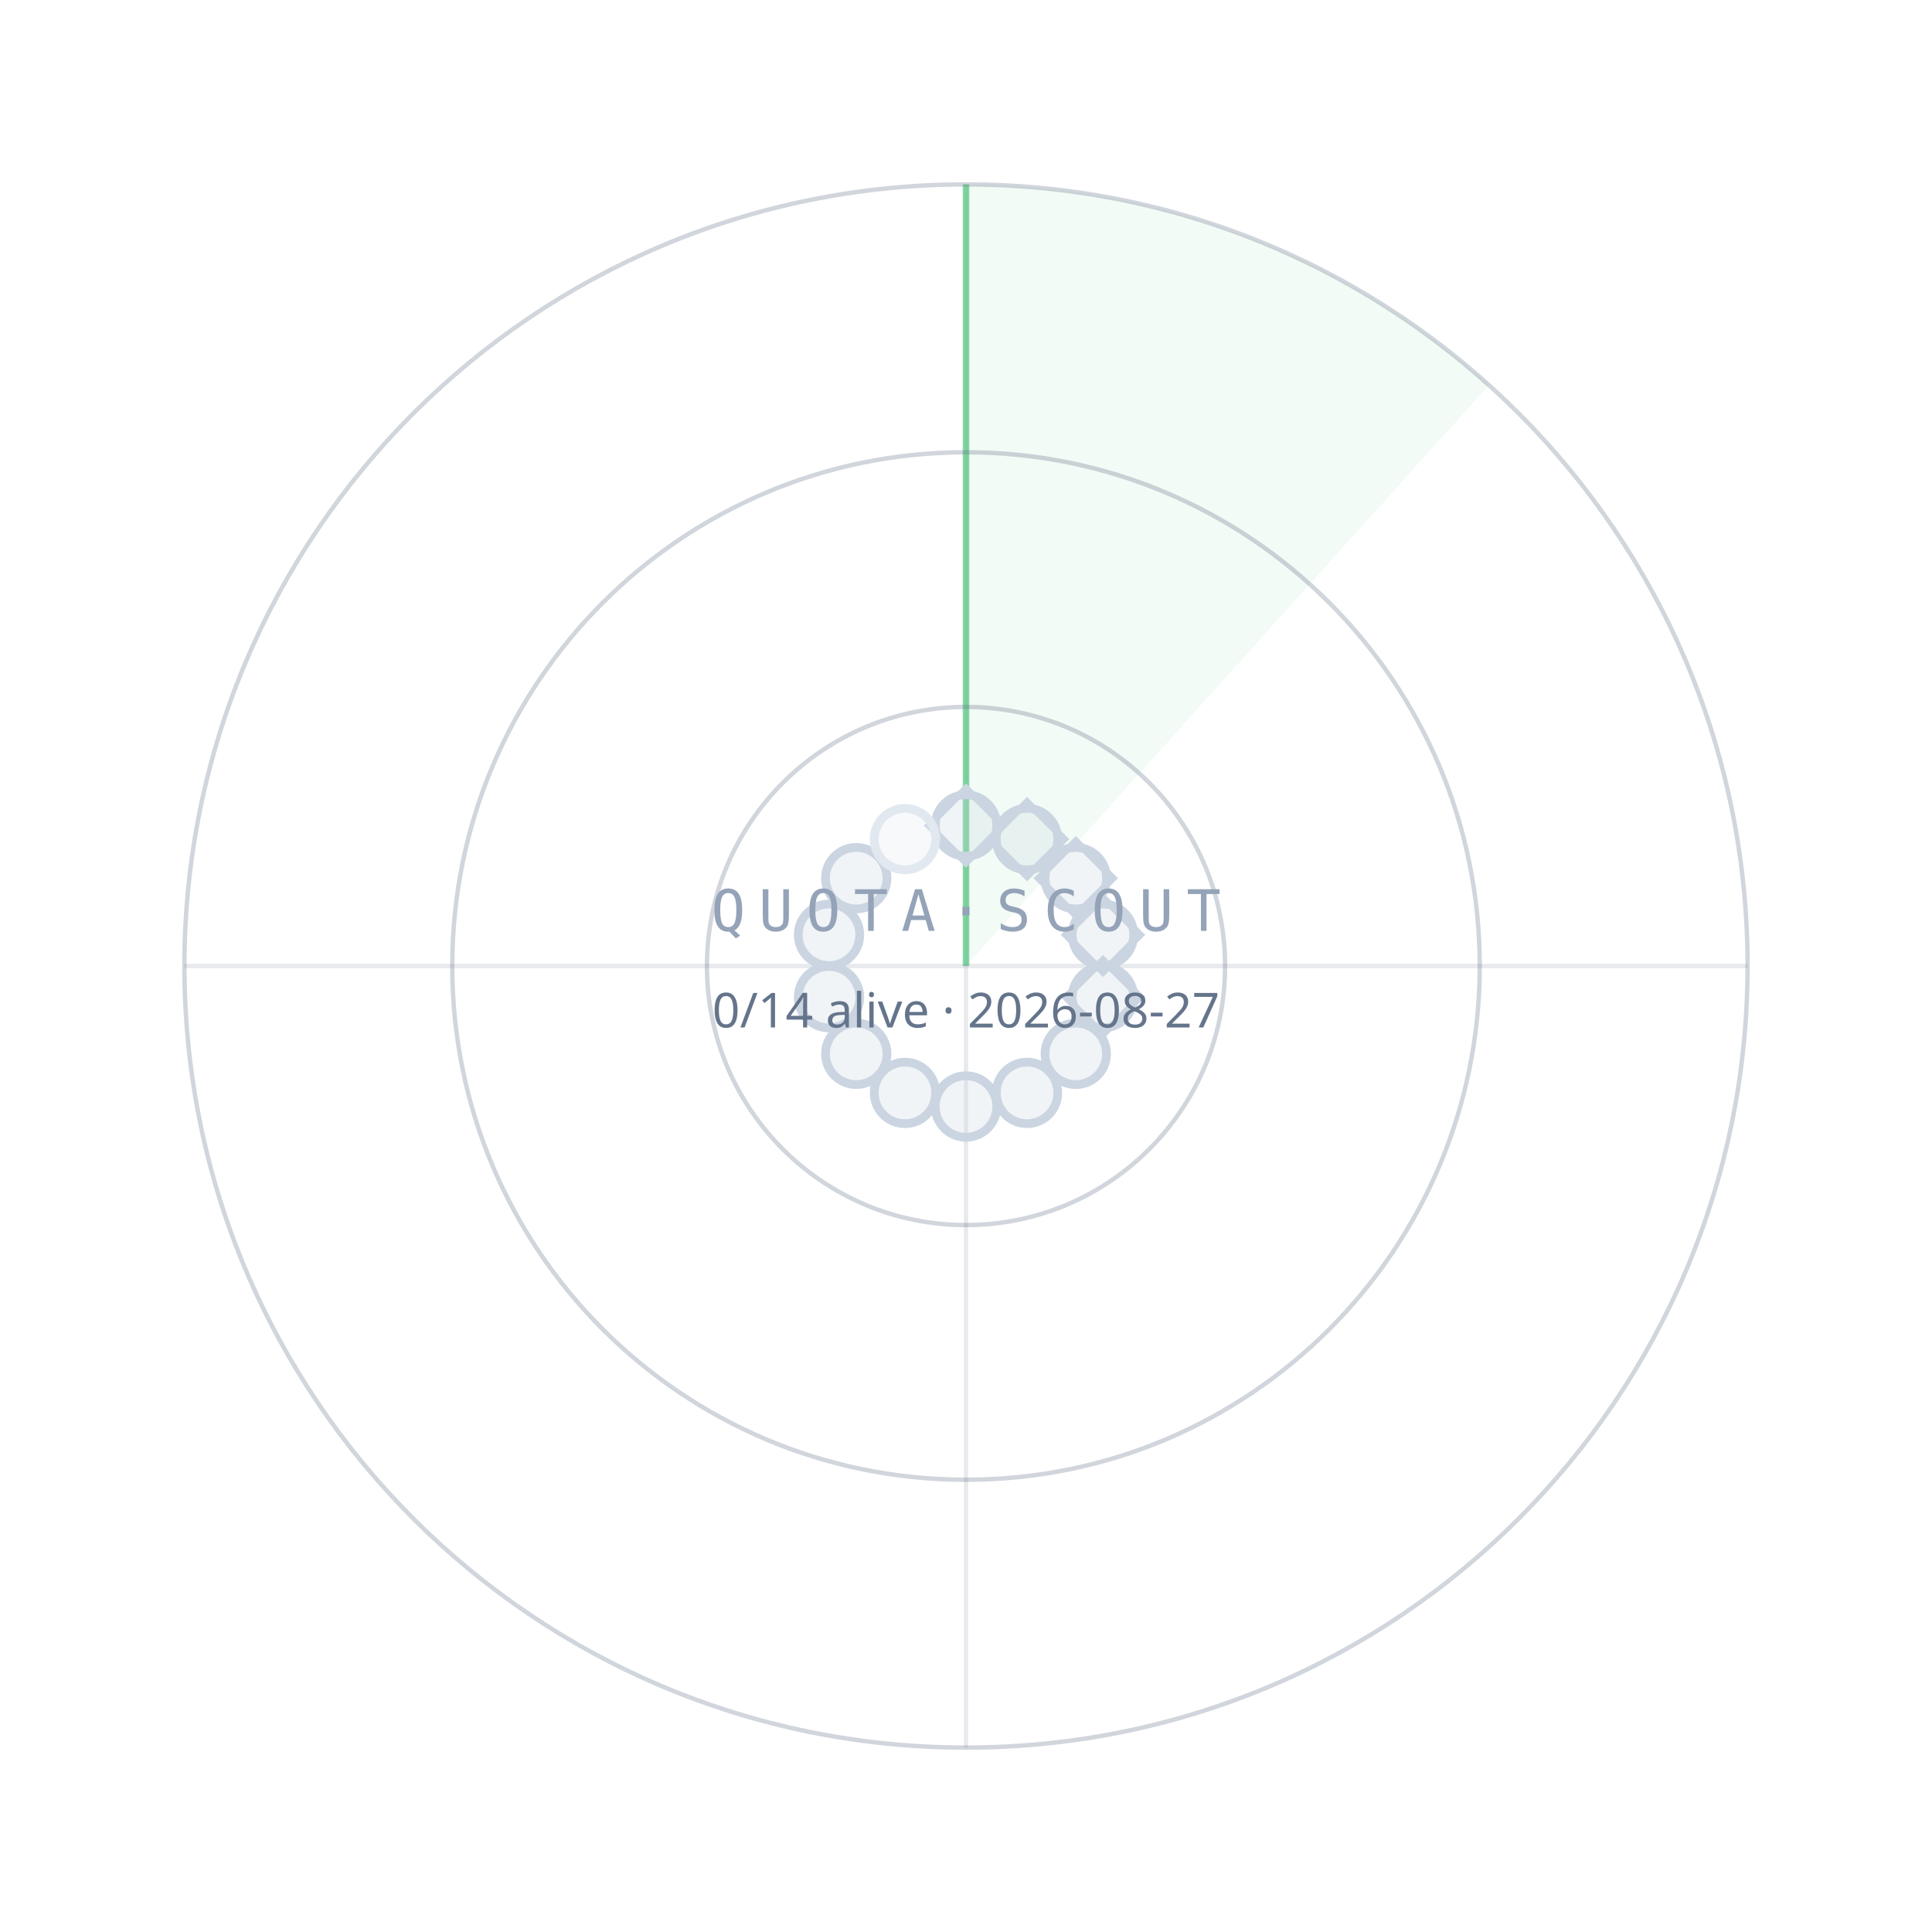
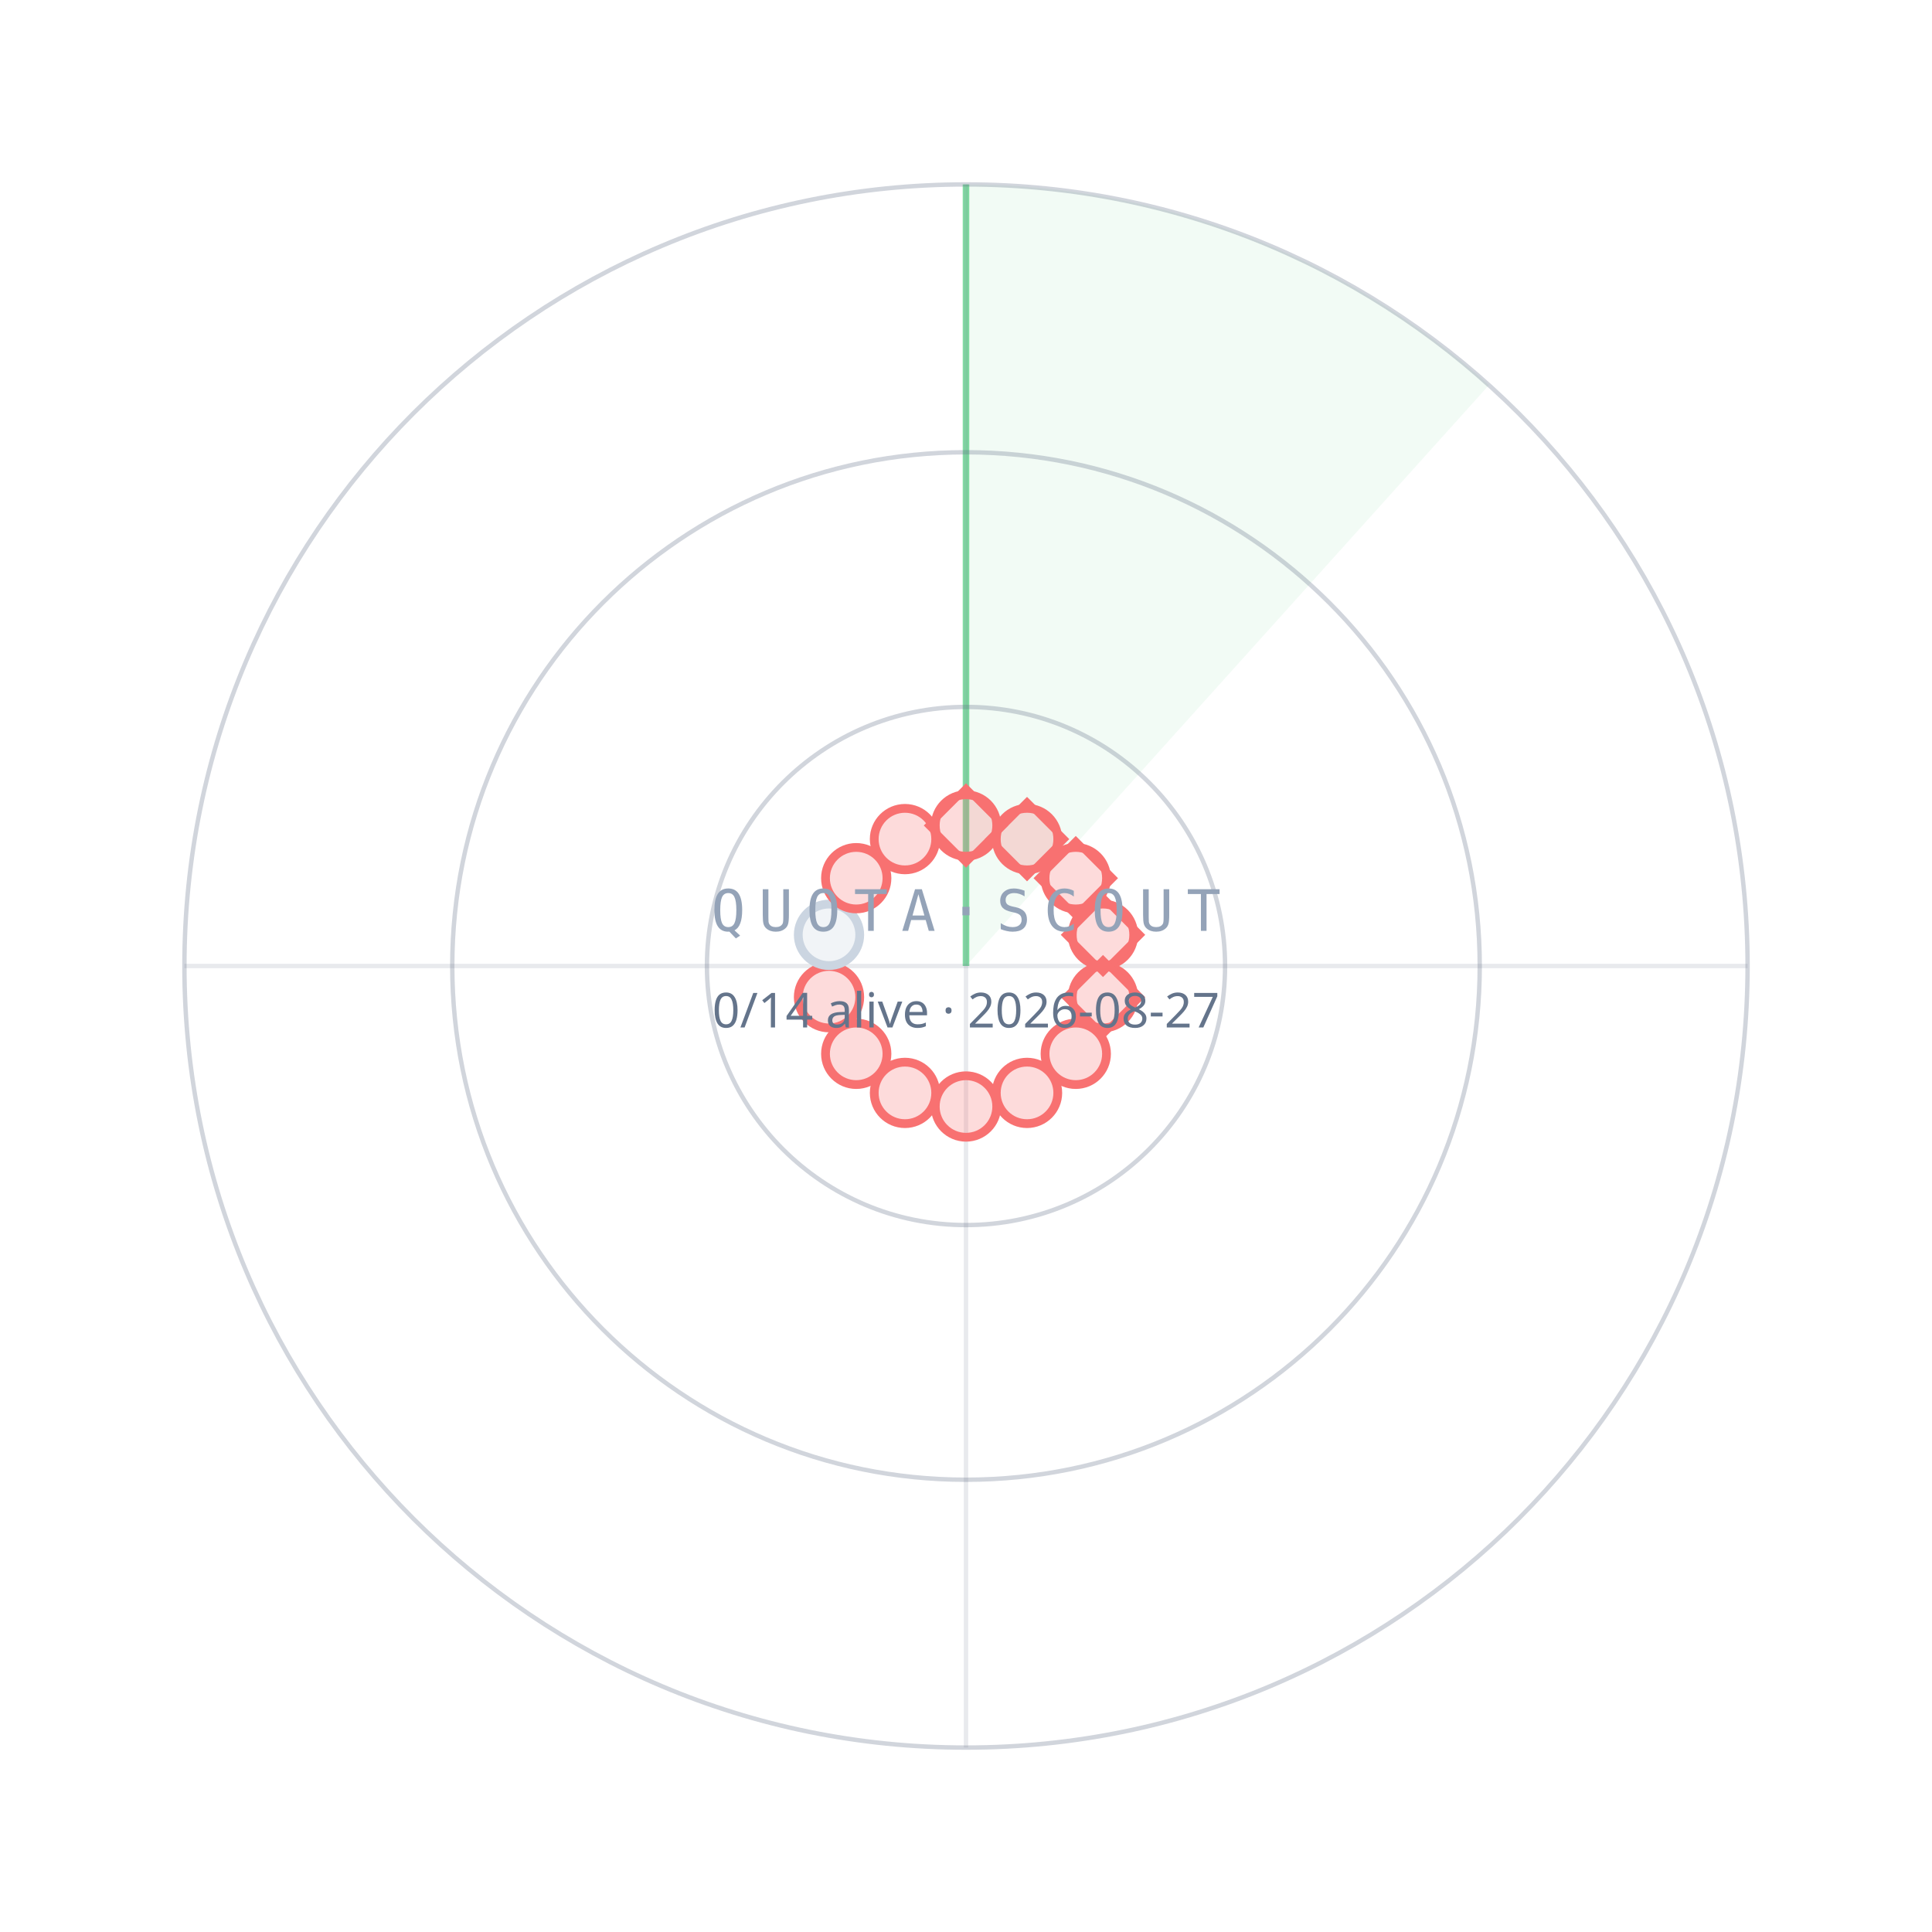
<svg xmlns="http://www.w3.org/2000/svg" width="440" height="440" viewBox="0 0 440 440">
  <path d="M220.0,220.0 L220.0,42.0 A178,178 0 0 1 339.1,87.7 Z" fill="#22C55E" fill-opacity="0.06" />
  <line x1="220.0" y1="220.0" x2="220.0" y2="42.0" stroke="#22C55E" stroke-opacity="0.55" stroke-width="1.5" />
  <circle cx="220.0" cy="220.0" r="59" fill="none" stroke="#64748B" stroke-opacity="0.30" />
  <circle cx="220.0" cy="220.0" r="117" fill="none" stroke="#64748B" stroke-opacity="0.30" />
  <circle cx="220.0" cy="220.0" r="178" fill="none" stroke="#64748B" stroke-opacity="0.30" />
  <line x1="42.0" y1="220.0" x2="398.0" y2="220.0" stroke="#64748B" stroke-opacity="0.15" />
  <line x1="220.0" y1="42.0" x2="220.0" y2="398.0" stroke="#64748B" stroke-opacity="0.15" />
-   <circle cx="220.0" cy="188.0" r="7" fill="#CBD5E1" fill-opacity="0.25" stroke="#CBD5E1" stroke-width="2" />
-   <rect x="-6" y="-6" width="12" height="12" transform="translate(220.0,188.0) rotate(45)" fill="none" stroke="#CBD5E1" stroke-width="1.6" />
-   <circle cx="233.9" cy="191.1" r="7" fill="#CBD5E1" fill-opacity="0.25" stroke="#CBD5E1" stroke-width="2" />
-   <rect x="-6" y="-6" width="12" height="12" transform="translate(233.9,191.1) rotate(45)" fill="none" stroke="#CBD5E1" stroke-width="1.6" />
-   <circle cx="245.0" cy="200.0" r="7" fill="#CBD5E1" fill-opacity="0.25" stroke="#CBD5E1" stroke-width="2" />
-   <rect x="-6" y="-6" width="12" height="12" transform="translate(245.0,200.0) rotate(45)" fill="none" stroke="#CBD5E1" stroke-width="1.6" />
-   <circle cx="251.2" cy="212.9" r="7" fill="#CBD5E1" fill-opacity="0.25" stroke="#CBD5E1" stroke-width="2" />
-   <rect x="-6" y="-6" width="12" height="12" transform="translate(251.2,212.9) rotate(45)" fill="none" stroke="#CBD5E1" stroke-width="1.6" />
-   <circle cx="251.2" cy="227.1" r="7" fill="#CBD5E1" fill-opacity="0.25" stroke="#CBD5E1" stroke-width="2" />
-   <rect x="-6" y="-6" width="12" height="12" transform="translate(251.2,227.1) rotate(45)" fill="none" stroke="#CBD5E1" stroke-width="1.6" />
-   <circle cx="245.0" cy="240.0" r="7" fill="#CBD5E1" fill-opacity="0.25" stroke="#CBD5E1" stroke-width="2" />
-   <circle cx="233.9" cy="248.9" r="7" fill="#CBD5E1" fill-opacity="0.25" stroke="#CBD5E1" stroke-width="2" />
-   <circle cx="220.0" cy="252.0" r="7" fill="#CBD5E1" fill-opacity="0.25" stroke="#CBD5E1" stroke-width="2" />
-   <circle cx="206.1" cy="248.9" r="7" fill="#CBD5E1" fill-opacity="0.25" stroke="#CBD5E1" stroke-width="2" />
-   <circle cx="195.0" cy="240.0" r="7" fill="#CBD5E1" fill-opacity="0.25" stroke="#CBD5E1" stroke-width="2" />
-   <circle cx="188.8" cy="227.1" r="7" fill="#CBD5E1" fill-opacity="0.25" stroke="#CBD5E1" stroke-width="2" />
+   <circle cx="220.0" cy="188.0" r="7" fill="#F87171" fill-opacity="0.25" stroke="#F87171" stroke-width="2" />
+   <rect x="-6" y="-6" width="12" height="12" transform="translate(220.0,188.0) rotate(45)" fill="none" stroke="#F87171" stroke-width="1.6" />
+   <circle cx="233.9" cy="191.1" r="7" fill="#F87171" fill-opacity="0.25" stroke="#F87171" stroke-width="2" />
+   <rect x="-6" y="-6" width="12" height="12" transform="translate(233.9,191.1) rotate(45)" fill="none" stroke="#F87171" stroke-width="1.6" />
+   <circle cx="245.0" cy="200.0" r="7" fill="#F87171" fill-opacity="0.25" stroke="#F87171" stroke-width="2" />
+   <rect x="-6" y="-6" width="12" height="12" transform="translate(245.0,200.0) rotate(45)" fill="none" stroke="#F87171" stroke-width="1.6" />
+   <circle cx="251.2" cy="212.9" r="7" fill="#F87171" fill-opacity="0.25" stroke="#F87171" stroke-width="2" />
+   <rect x="-6" y="-6" width="12" height="12" transform="translate(251.2,212.9) rotate(45)" fill="none" stroke="#F87171" stroke-width="1.6" />
+   <circle cx="251.2" cy="227.1" r="7" fill="#F87171" fill-opacity="0.25" stroke="#F87171" stroke-width="2" />
+   <rect x="-6" y="-6" width="12" height="12" transform="translate(251.2,227.1) rotate(45)" fill="none" stroke="#F87171" stroke-width="1.6" />
+   <circle cx="245.0" cy="240.0" r="7" fill="#F87171" fill-opacity="0.25" stroke="#F87171" stroke-width="2" />
+   <circle cx="233.9" cy="248.9" r="7" fill="#F87171" fill-opacity="0.25" stroke="#F87171" stroke-width="2" />
+   <circle cx="220.0" cy="252.0" r="7" fill="#F87171" fill-opacity="0.25" stroke="#F87171" stroke-width="2" />
+   <circle cx="206.1" cy="248.9" r="7" fill="#F87171" fill-opacity="0.25" stroke="#F87171" stroke-width="2" />
+   <circle cx="195.0" cy="240.0" r="7" fill="#F87171" fill-opacity="0.25" stroke="#F87171" stroke-width="2" />
+   <circle cx="188.8" cy="227.1" r="7" fill="#F87171" fill-opacity="0.25" stroke="#F87171" stroke-width="2" />
  <circle cx="188.8" cy="212.9" r="7" fill="#CBD5E1" fill-opacity="0.25" stroke="#CBD5E1" stroke-width="2" />
-   <circle cx="195.0" cy="200.0" r="7" fill="#CBD5E1" fill-opacity="0.25" stroke="#CBD5E1" stroke-width="2" />
-   <circle cx="206.1" cy="191.1" r="7" fill="#E2E8F0" fill-opacity="0.25" stroke="#E2E8F0" stroke-width="2" />
+   <circle cx="195.0" cy="200.0" r="7" fill="#F87171" fill-opacity="0.25" stroke="#F87171" stroke-width="2" />
+   <circle cx="206.1" cy="191.1" r="7" fill="#F87171" fill-opacity="0.25" stroke="#F87171" stroke-width="2" />
  <text x="220.0" y="212.0" text-anchor="middle" font-family="ui-monospace,Menlo,monospace" font-size="13" letter-spacing="3" fill="#94A3B8">QUOTA·SCOUT</text>
  <text x="220.0" y="234.0" text-anchor="middle" font-family="sans-serif" font-size="11" fill="#64748B">0/14 alive · 2026-08-27</text>
</svg>
